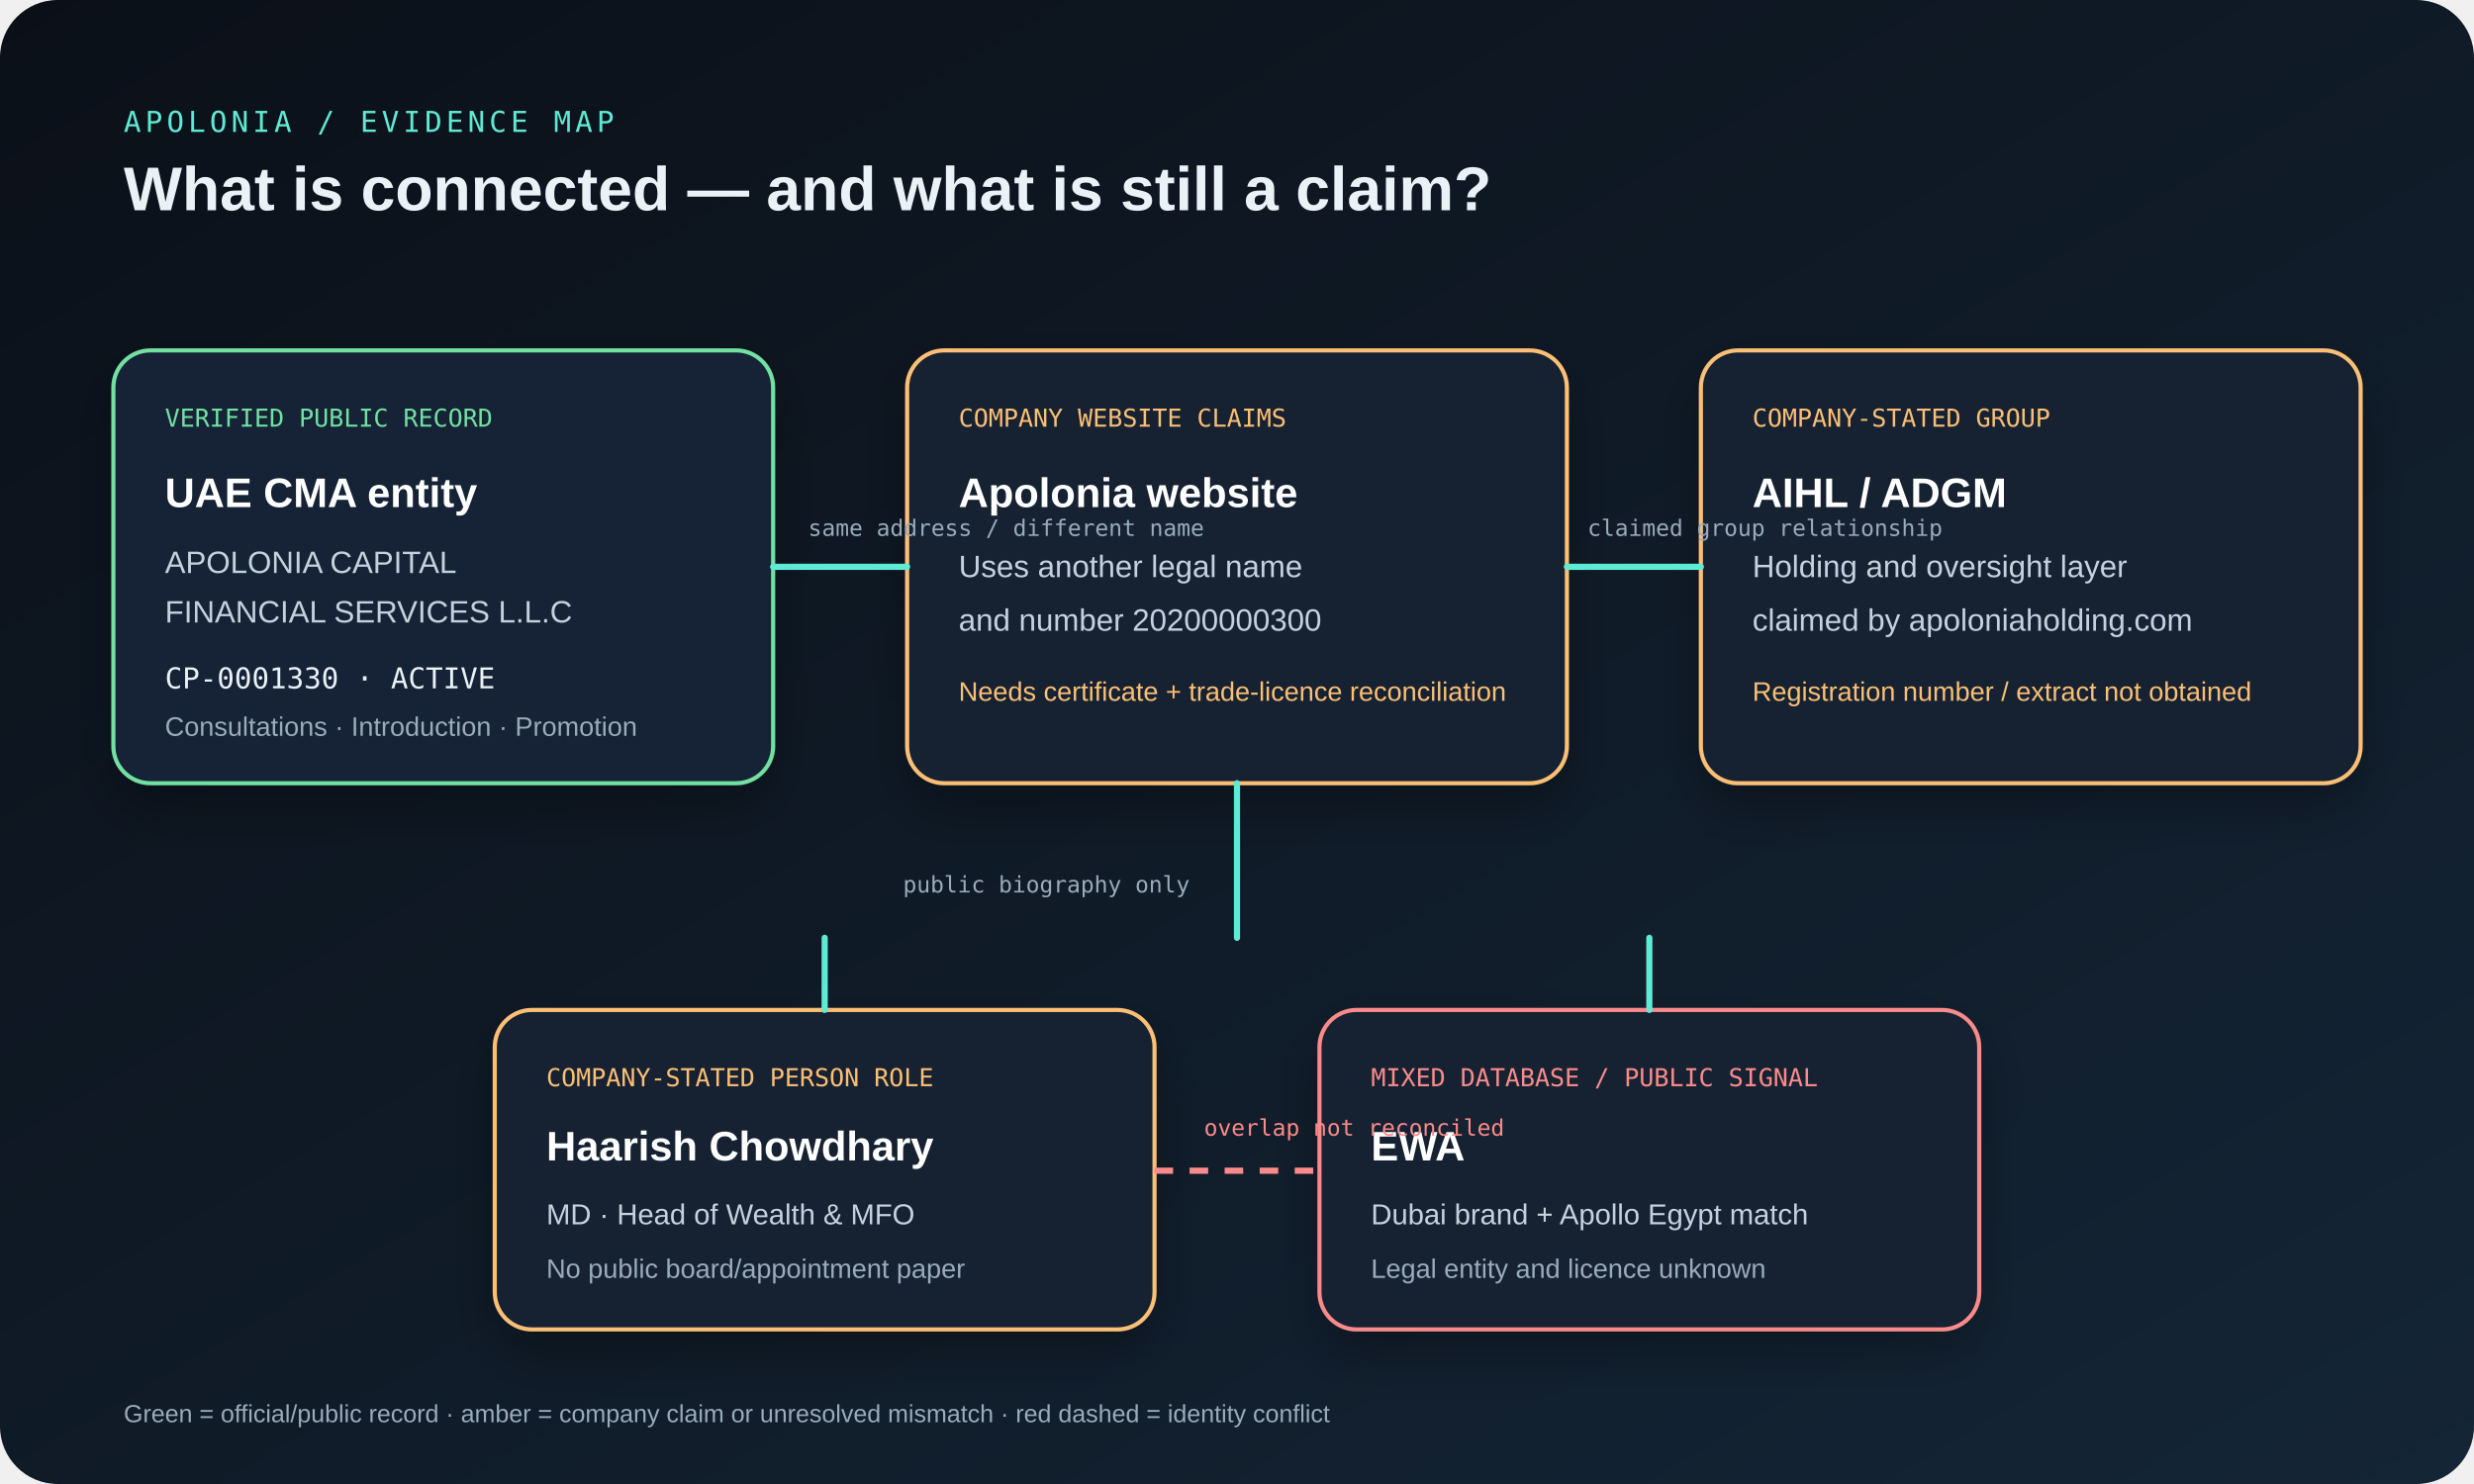
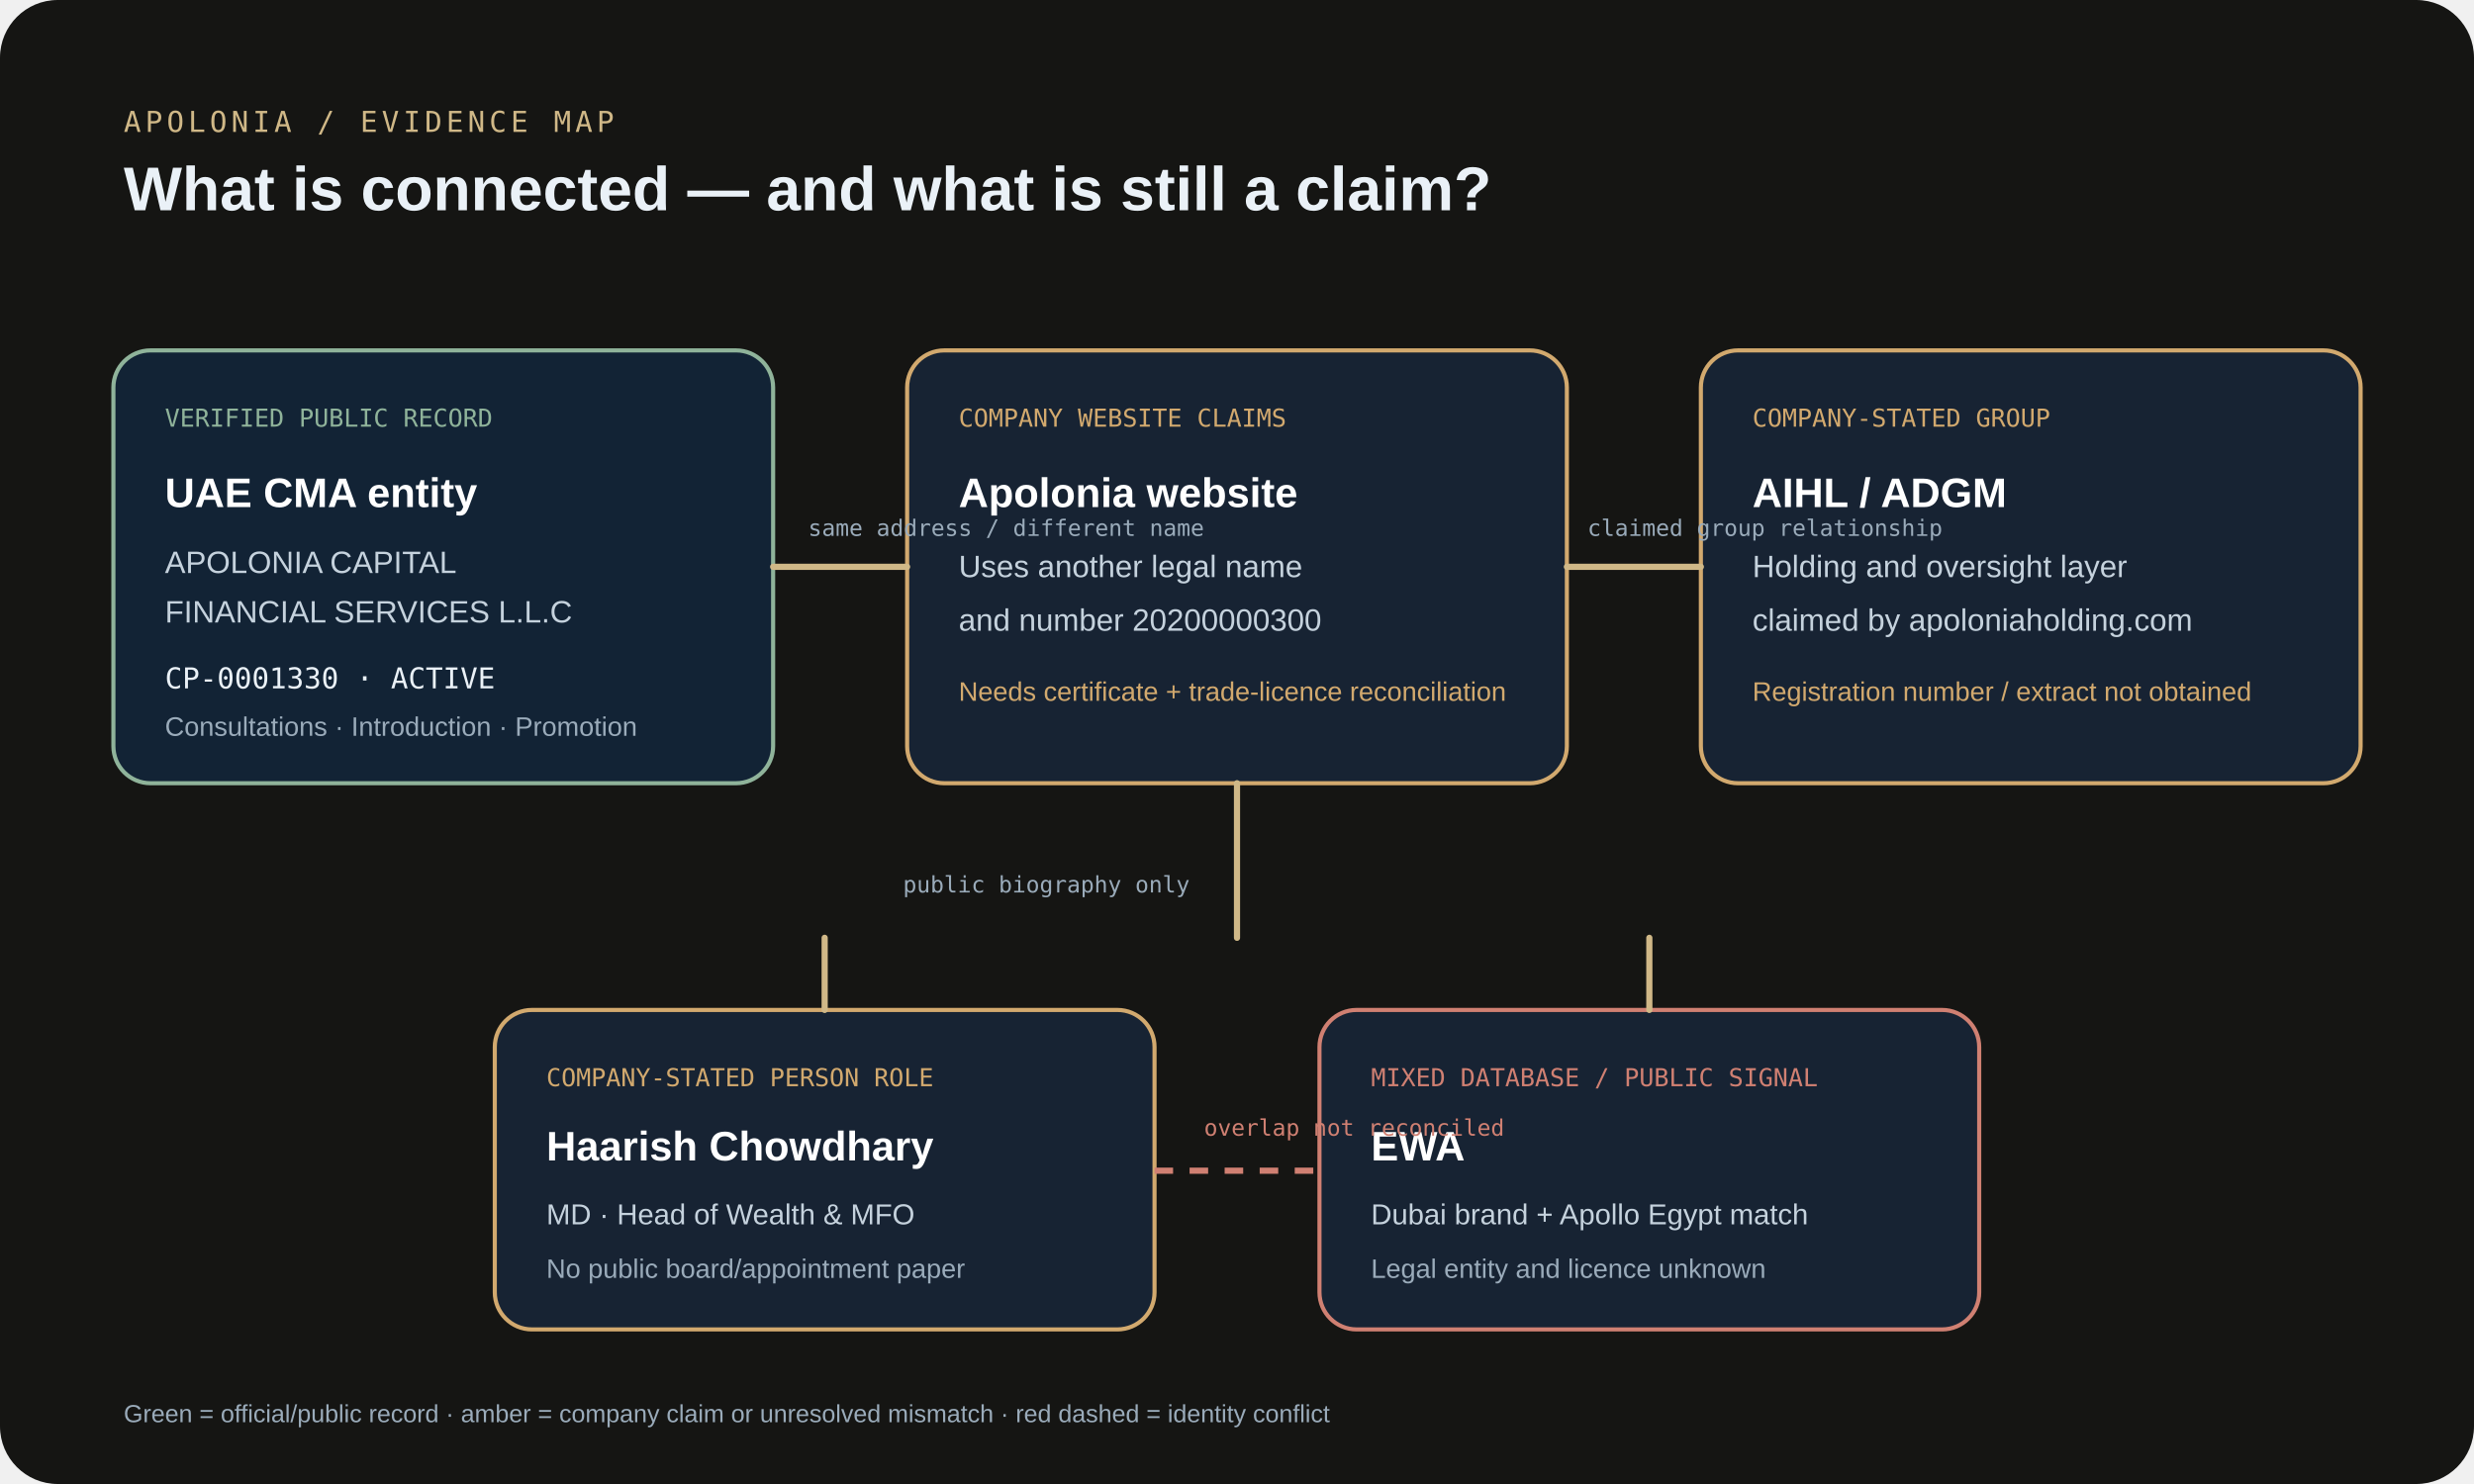
<svg xmlns="http://www.w3.org/2000/svg" viewBox="0 0 1200 720" role="img" aria-labelledby="title desc">
-   <defs>
-     <linearGradient id="bg" x1="0" x2="1" y1="0" y2="1">
-       <stop stop-color="#0b1018" />
-       <stop offset="1" stop-color="#142536" />
-     </linearGradient>
-     <filter id="shadow">
-       <feDropShadow dx="0" dy="12" stdDeviation="12" flood-color="#000" flood-opacity=".28" />
-     </filter>
-   </defs>
-   <rect width="1200" height="720" rx="28" fill="url(#bg)" />
-   <text x="60" y="64" fill="#5eead4" font-family="monospace" font-size="14" letter-spacing="2">APOLONIA / EVIDENCE MAP</text>
+   <defs />
+   <rect width="1200" height="720" rx="28" fill="#151513" />
+   <text x="60" y="64" fill="#d0b887" font-family="monospace" font-size="14" letter-spacing="2">APOLONIA / EVIDENCE MAP</text>
  <text x="60" y="102" fill="#eaf1f7" font-family="Arial,sans-serif" font-size="30" font-weight="700">What is connected — and what is still a claim?</text>
-   <g filter="url(#shadow)">
-     <rect x="55" y="170" width="320" height="210" rx="18" fill="#122335" stroke="#73e0a2" stroke-width="2" />
-     <text x="80" y="207" fill="#73e0a2" font-family="monospace" font-size="12">VERIFIED PUBLIC RECORD</text>
+   <g>
+     <rect x="55" y="170" width="320" height="210" rx="18" fill="#122335" stroke="#8fb39a" stroke-width="2" />
+     <text x="80" y="207" fill="#8fb39a" font-family="monospace" font-size="12">VERIFIED PUBLIC RECORD</text>
    <text x="80" y="246" fill="#fff" font-family="Arial" font-size="20" font-weight="700">UAE CMA entity</text>
    <text x="80" y="278" fill="#c5d2dd" font-family="Arial" font-size="15">APOLONIA CAPITAL</text>
    <text x="80" y="302" fill="#c5d2dd" font-family="Arial" font-size="15">FINANCIAL SERVICES L.L.C</text>
    <text x="80" y="334" fill="#eaf1f7" font-family="monospace" font-size="14">CP-0001330 · ACTIVE</text>
    <text x="80" y="357" fill="#9aabba" font-family="Arial" font-size="13">Consultations · Introduction · Promotion</text>
-     <rect x="440" y="170" width="320" height="210" rx="18" fill="#172333" stroke="#fbbf74" stroke-width="2" />
-     <text x="465" y="207" fill="#fbbf74" font-family="monospace" font-size="12">COMPANY WEBSITE CLAIMS</text>
+     <rect x="440" y="170" width="320" height="210" rx="18" fill="#172333" stroke="#d2a96e" stroke-width="2" />
+     <text x="465" y="207" fill="#d2a96e" font-family="monospace" font-size="12">COMPANY WEBSITE CLAIMS</text>
    <text x="465" y="246" fill="#fff" font-family="Arial" font-size="20" font-weight="700">Apolonia website</text>
    <text x="465" y="280" fill="#c5d2dd" font-family="Arial" font-size="15">Uses another legal name</text>
    <text x="465" y="306" fill="#c5d2dd" font-family="Arial" font-size="15">and number 20200000300</text>
-     <text x="465" y="340" fill="#fbbf74" font-family="Arial" font-size="13">Needs certificate + trade-licence reconciliation</text>
-     <rect x="825" y="170" width="320" height="210" rx="18" fill="#172333" stroke="#fbbf74" stroke-width="2" />
-     <text x="850" y="207" fill="#fbbf74" font-family="monospace" font-size="12">COMPANY-STATED GROUP</text>
+     <text x="465" y="340" fill="#d2a96e" font-family="Arial" font-size="13">Needs certificate + trade-licence reconciliation</text>
+     <rect x="825" y="170" width="320" height="210" rx="18" fill="#172333" stroke="#d2a96e" stroke-width="2" />
+     <text x="850" y="207" fill="#d2a96e" font-family="monospace" font-size="12">COMPANY-STATED GROUP</text>
    <text x="850" y="246" fill="#fff" font-family="Arial" font-size="20" font-weight="700">AIHL / ADGM</text>
    <text x="850" y="280" fill="#c5d2dd" font-family="Arial" font-size="15">Holding and oversight layer</text>
    <text x="850" y="306" fill="#c5d2dd" font-family="Arial" font-size="15">claimed by apoloniaholding.com</text>
-     <text x="850" y="340" fill="#fbbf74" font-family="Arial" font-size="13">Registration number / extract not obtained</text>
-     <rect x="240" y="490" width="320" height="155" rx="18" fill="#172333" stroke="#fbbf74" stroke-width="2" />
-     <text x="265" y="527" fill="#fbbf74" font-family="monospace" font-size="12">COMPANY-STATED PERSON ROLE</text>
+     <text x="850" y="340" fill="#d2a96e" font-family="Arial" font-size="13">Registration number / extract not obtained</text>
+     <rect x="240" y="490" width="320" height="155" rx="18" fill="#172333" stroke="#d2a96e" stroke-width="2" />
+     <text x="265" y="527" fill="#d2a96e" font-family="monospace" font-size="12">COMPANY-STATED PERSON ROLE</text>
    <text x="265" y="563" fill="#fff" font-family="Arial" font-size="20" font-weight="700">Haarish Chowdhary</text>
    <text x="265" y="594" fill="#c5d2dd" font-family="Arial" font-size="14">MD · Head of Wealth &amp; MFO</text>
    <text x="265" y="620" fill="#9aabba" font-family="Arial" font-size="13">No public board/appointment paper</text>
-     <rect x="640" y="490" width="320" height="155" rx="18" fill="#172333" stroke="#fb8b8b" stroke-width="2" />
-     <text x="665" y="527" fill="#fb8b8b" font-family="monospace" font-size="12">MIXED DATABASE / PUBLIC SIGNAL</text>
+     <rect x="640" y="490" width="320" height="155" rx="18" fill="#172333" stroke="#d08072" stroke-width="2" />
+     <text x="665" y="527" fill="#d08072" font-family="monospace" font-size="12">MIXED DATABASE / PUBLIC SIGNAL</text>
    <text x="665" y="563" fill="#fff" font-family="Arial" font-size="20" font-weight="700">EWA</text>
    <text x="665" y="594" fill="#c5d2dd" font-family="Arial" font-size="14">Dubai brand + Apollo Egypt match</text>
    <text x="665" y="620" fill="#9aabba" font-family="Arial" font-size="13">Legal entity and licence unknown</text>
  </g>
-   <path d="M375 275H440M760 275H825M600 380V455M400 455V490M800 455V490" fill="none" stroke="#5eead4" stroke-width="3" stroke-linecap="round" />
-   <path d="M560 568H640" fill="none" stroke="#fb8b8b" stroke-width="3" stroke-dasharray="9 8" />
+   <path d="M375 275H440M760 275H825M600 380V455M400 455V490M800 455V490" fill="none" stroke="#d0b887" stroke-width="3" stroke-linecap="round" />
+   <path d="M560 568H640" fill="none" stroke="#d08072" stroke-width="3" stroke-dasharray="9 8" />
  <text x="392" y="260" fill="#9aabba" font-family="monospace" font-size="11">same address / different name</text>
  <text x="770" y="260" fill="#9aabba" font-family="monospace" font-size="11">claimed group relationship</text>
  <text x="438" y="433" fill="#9aabba" font-family="monospace" font-size="11">public biography only</text>
-   <text x="584" y="551" fill="#fb8b8b" font-family="monospace" font-size="11">overlap not reconciled</text>
+   <text x="584" y="551" fill="#d08072" font-family="monospace" font-size="11">overlap not reconciled</text>
  <text x="60" y="690" fill="#9aabba" font-family="Arial" font-size="12">Green = official/public record · amber = company claim or unresolved mismatch · red dashed = identity conflict</text>
</svg>
